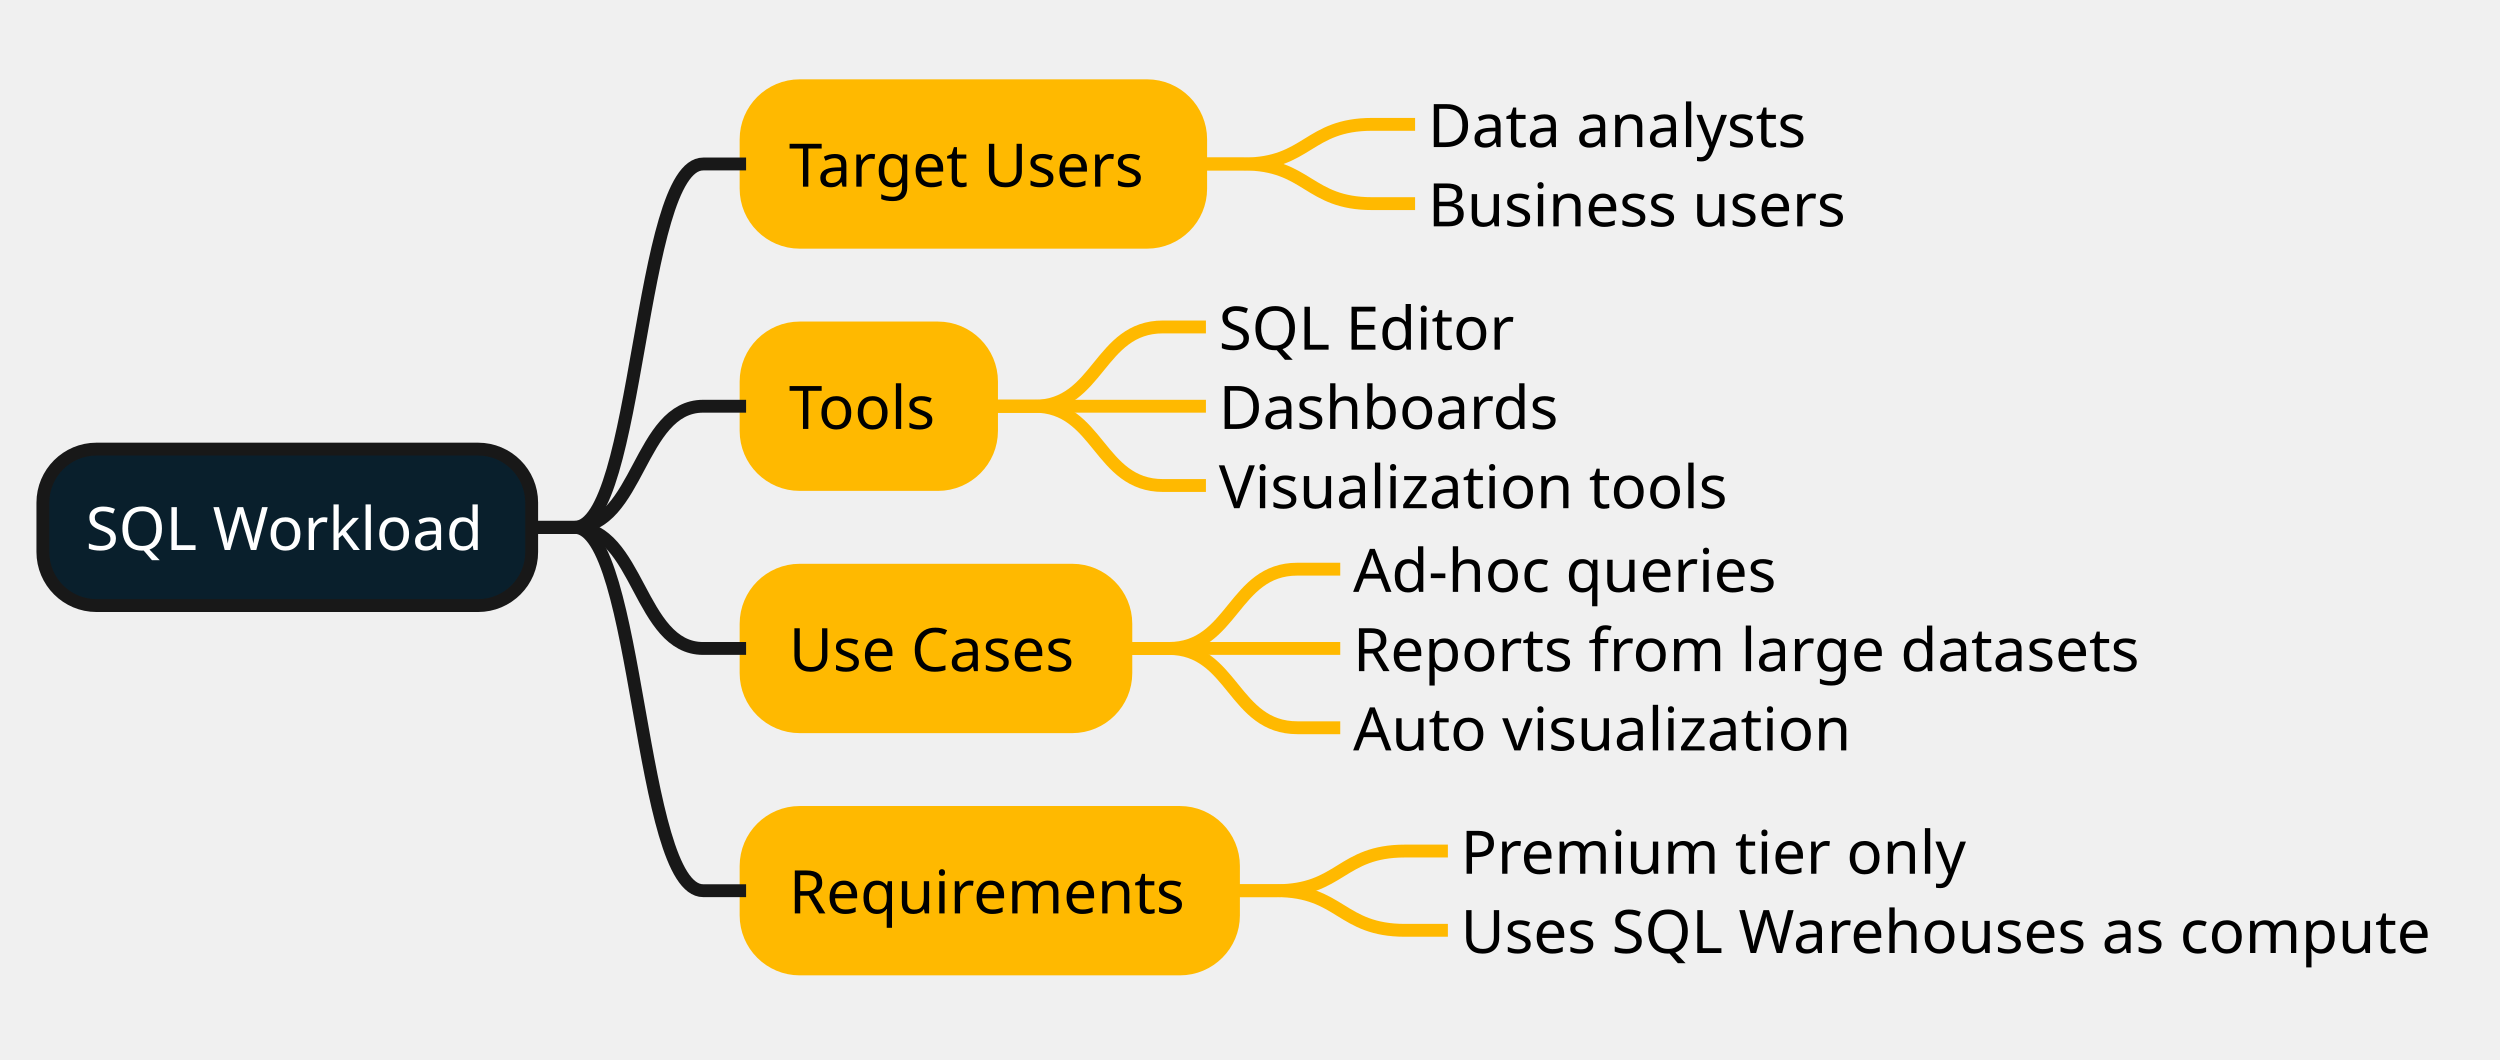
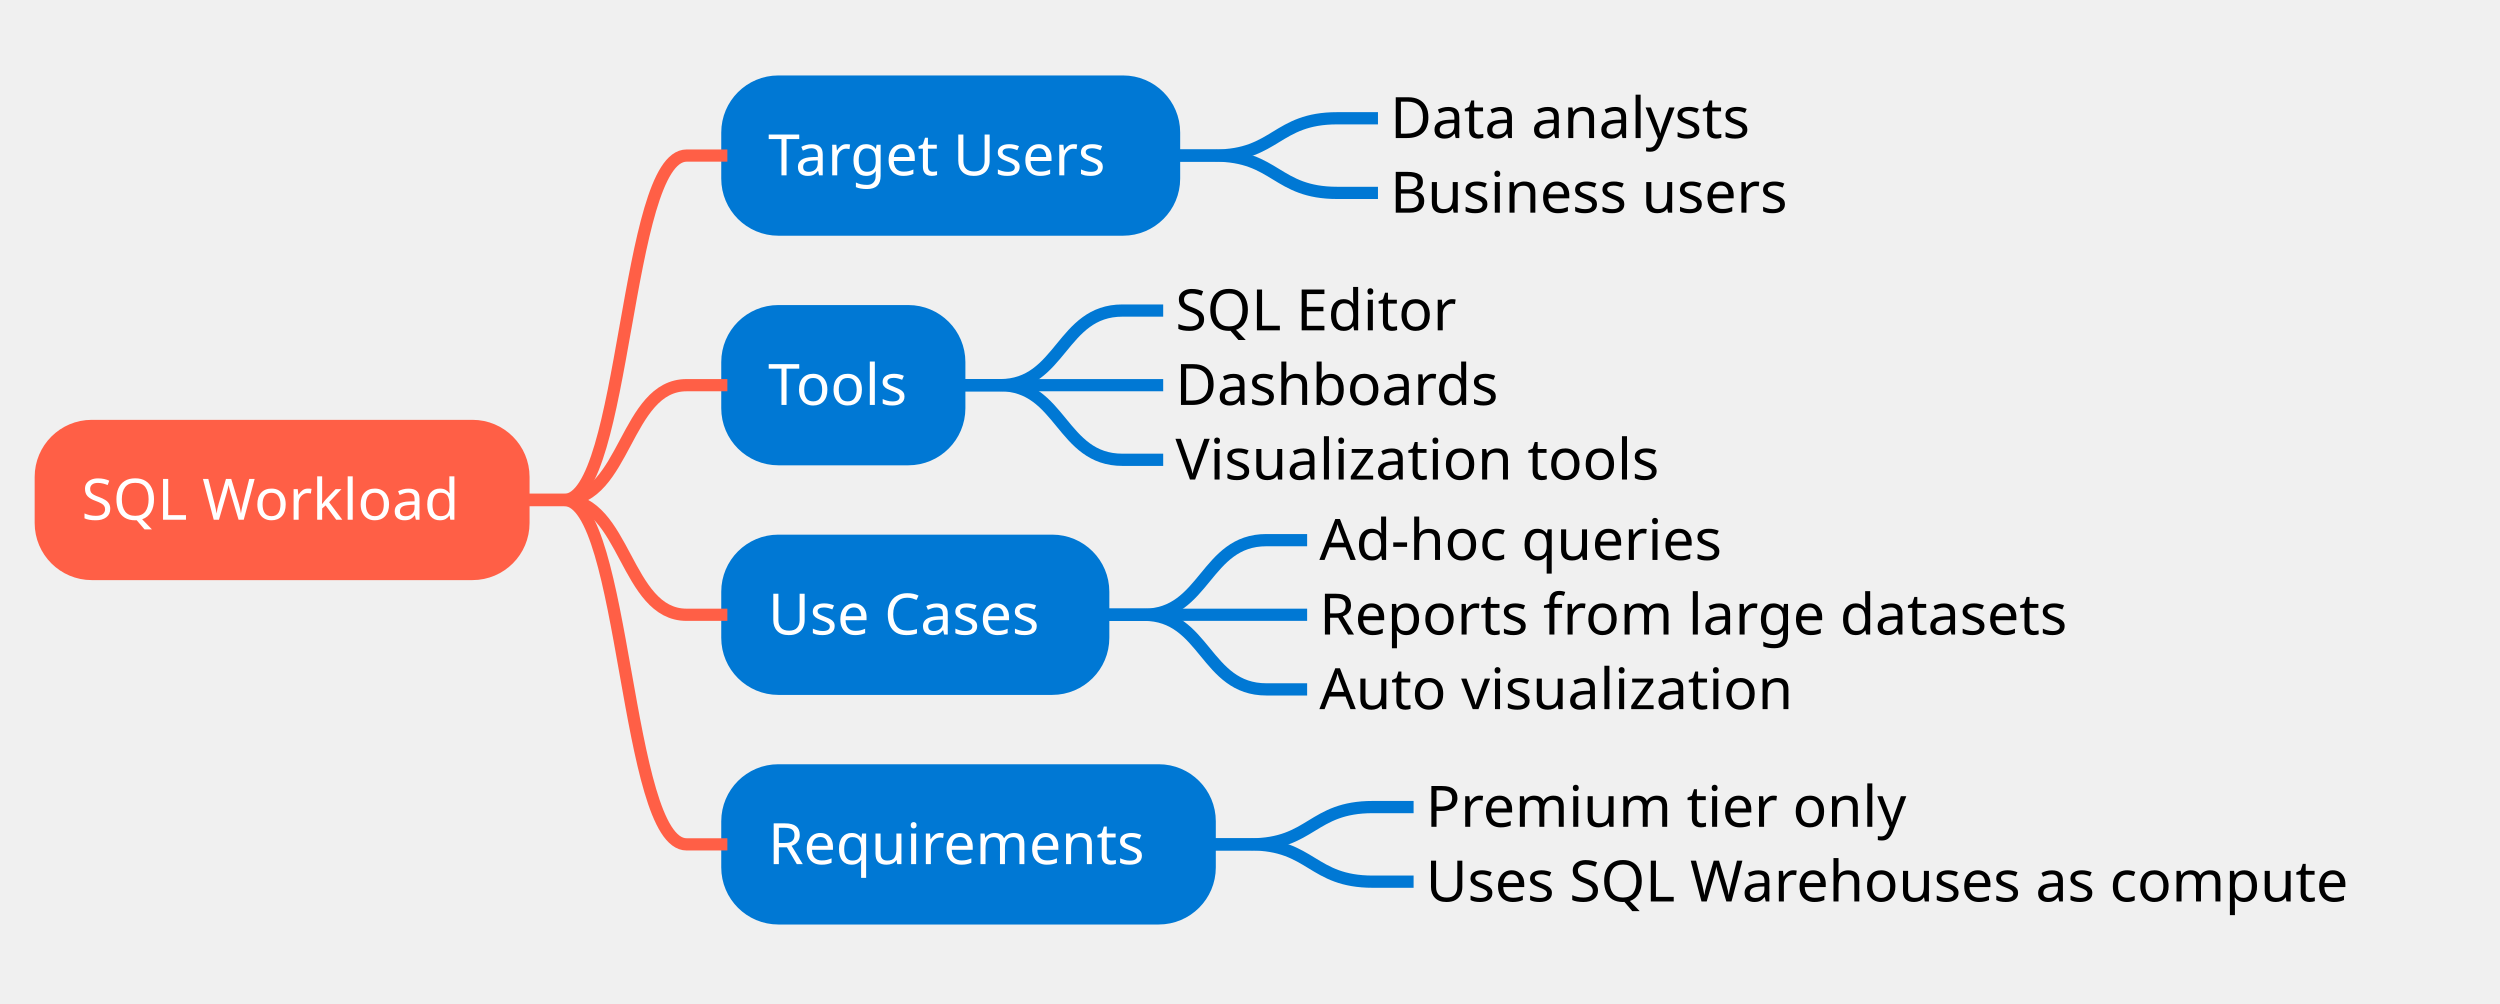
- <svg xmlns="http://www.w3.org/2000/svg" contentStyleType="text/css" data-diagram-type="MINDMAP" height="247px" preserveAspectRatio="none" style="width:583px;height:247px;background:#FFFFFF;" version="1.1" viewBox="0 0 583 247" width="583px" zoomAndPan="magnify">
+ <svg xmlns="http://www.w3.org/2000/svg" contentStyleType="text/css" data-diagram-type="MINDMAP" height="246px" preserveAspectRatio="none" style="width:613px;height:246px;background:#FFFFFF;" version="1.1" viewBox="0 0 613 246" width="613px" zoomAndPan="magnify">
  <defs />
  <g>
-     <rect fill="#091F2C" height="36.488" rx="12.5" ry="12.5" style="stroke:#181818;stroke-width:3;" width="113.987" x="10" y="104.732" />
-     <text fill="#FFFFFF" font-family="sans-serif" font-size="14" lengthAdjust="spacing" textLength="93.987" x="20" y="128.268">SQL Workload</text>
-     <rect fill="#FFB900" height="36.488" rx="12.5" ry="12.5" style="stroke:#FFB900;stroke-width:3;" width="106.01" x="173.987" y="20" />
-     <text fill="#000000" font-family="sans-serif" font-size="14" lengthAdjust="spacing" textLength="86.01" x="183.987" y="43.535">Target Users</text>
-     <text fill="#000000" font-family="sans-serif" font-size="14" lengthAdjust="spacing" textLength="90.638" x="332.997" y="34.291">Data analysts</text>
-     <path d="M279.997,38.244 L289.997,38.244 C304.997,38.244 304.997,29 319.997,29 L329.997,29" fill="none" style="stroke:#FFB900;stroke-width:3;" />
-     <text fill="#000000" font-family="sans-serif" font-size="14" lengthAdjust="spacing" textLength="99.606" x="332.997" y="52.779">Business users</text>
-     <path d="M279.997,38.244 L289.997,38.244 C304.997,38.244 304.997,47.488 319.997,47.488 L329.997,47.488" fill="none" style="stroke:#FFB900;stroke-width:3;" />
-     <path d="M123.987,122.977 L133.987,122.977 C148.987,122.977 148.987,38.244 163.987,38.244 L173.987,38.244" fill="none" style="stroke:#181818;stroke-width:3;" />
-     <rect fill="#FFB900" height="36.488" rx="12.5" ry="12.5" style="stroke:#FFB900;stroke-width:3;" width="57.235" x="173.987" y="76.488" />
-     <text fill="#000000" font-family="sans-serif" font-size="14" lengthAdjust="spacing" textLength="37.235" x="183.987" y="100.023">Tools</text>
-     <text fill="#000000" font-family="sans-serif" font-size="14" lengthAdjust="spacing" textLength="70.321" x="284.223" y="81.535">SQL Editor</text>
-     <path d="M231.223,94.732 L241.223,94.732 C256.223,94.732 256.223,76.244 271.223,76.244 L281.223,76.244" fill="none" style="stroke:#FFB900;stroke-width:3;" />
-     <text fill="#000000" font-family="sans-serif" font-size="14" lengthAdjust="spacing" textLength="80.862" x="284.223" y="100.023">Dashboards</text>
-     <path d="M231.223,94.732 L241.223,94.732 C256.223,94.732 256.223,94.732 271.223,94.732 L281.223,94.732" fill="none" style="stroke:#FFB900;stroke-width:3;" />
-     <text fill="#000000" font-family="sans-serif" font-size="14" lengthAdjust="spacing" textLength="125.228" x="284.223" y="118.512">Visualization tools</text>
-     <path d="M231.223,94.732 L241.223,94.732 C256.223,94.732 256.223,113.221 271.223,113.221 L281.223,113.221" fill="none" style="stroke:#FFB900;stroke-width:3;" />
-     <path d="M123.987,122.977 L133.987,122.977 C148.987,122.977 148.987,94.732 163.987,94.732 L173.987,94.732" fill="none" style="stroke:#181818;stroke-width:3;" />
-     <rect fill="#FFB900" height="36.488" rx="12.5" ry="12.5" style="stroke:#FFB900;stroke-width:3;" width="88.558" x="173.987" y="132.977" />
-     <text fill="#000000" font-family="sans-serif" font-size="14" lengthAdjust="spacing" textLength="68.558" x="183.987" y="156.512">Use Cases</text>
-     <text fill="#000000" font-family="sans-serif" font-size="14" lengthAdjust="spacing" textLength="105.472" x="315.545" y="138.023">Ad-hoc queries</text>
-     <path d="M262.545,151.221 L272.545,151.221 C287.545,151.221 287.545,132.732 302.545,132.732 L312.545,132.732" fill="none" style="stroke:#FFB900;stroke-width:3;" />
-     <text fill="#000000" font-family="sans-serif" font-size="14" lengthAdjust="spacing" textLength="188.856" x="315.545" y="156.512">Reports from large datasets</text>
-     <path d="M262.545,151.221 L272.545,151.221 C287.545,151.221 287.545,151.221 302.545,151.221 L312.545,151.221" fill="none" style="stroke:#FFB900;stroke-width:3;" />
-     <text fill="#000000" font-family="sans-serif" font-size="14" lengthAdjust="spacing" textLength="121.885" x="315.545" y="175">Auto visualization</text>
-     <path d="M262.545,151.221 L272.545,151.221 C287.545,151.221 287.545,169.709 302.545,169.709 L312.545,169.709" fill="none" style="stroke:#FFB900;stroke-width:3;" />
-     <path d="M123.987,122.977 L133.987,122.977 C148.987,122.977 148.987,151.221 163.987,151.221 L173.987,151.221" fill="none" style="stroke:#181818;stroke-width:3;" />
-     <rect fill="#FFB900" height="36.488" rx="12.5" ry="12.5" style="stroke:#FFB900;stroke-width:3;" width="113.659" x="173.987" y="189.465" />
-     <text fill="#000000" font-family="sans-serif" font-size="14" lengthAdjust="spacing" textLength="93.659" x="183.987" y="213">Requirements</text>
-     <text fill="#000000" font-family="sans-serif" font-size="14" lengthAdjust="spacing" textLength="120.463" x="340.647" y="203.756">Premium tier only</text>
-     <path d="M287.647,207.709 L297.647,207.709 C312.647,207.709 312.647,198.465 327.647,198.465 L337.647,198.465" fill="none" style="stroke:#FFB900;stroke-width:3;" />
-     <text fill="#000000" font-family="sans-serif" font-size="14" lengthAdjust="spacing" textLength="230.904" x="340.647" y="222.244">Uses SQL Warehouses as compute</text>
-     <path d="M287.647,207.709 L297.647,207.709 C312.647,207.709 312.647,216.953 327.647,216.953 L337.647,216.953" fill="none" style="stroke:#FFB900;stroke-width:3;" />
-     <path d="M123.987,122.977 L133.987,122.977 C148.987,122.977 148.987,207.709 163.987,207.709 L173.987,207.709" fill="none" style="stroke:#181818;stroke-width:3;" />
+     <rect fill="#FF5F46" height="36.297" rx="12.5" ry="12.5" style="stroke:#FF5F46;stroke-width:3;" width="118.349" x="10" y="104.445" />
+     <text fill="#FFFFFF" font-family="sans-serif" font-size="14" lengthAdjust="spacing" textLength="98.349" x="20" y="127.44">SQL Workload</text>
+     <rect fill="#0078D4" height="36.297" rx="12.5" ry="12.5" style="stroke:#0078D4;stroke-width:3;" width="109.53" x="178.349" y="20" />
+     <text fill="#FFFFFF" font-family="sans-serif" font-size="14" lengthAdjust="spacing" textLength="89.53" x="188.349" y="42.995">Target Users</text>
+     <text fill="#000000" font-family="sans-serif" font-size="14" lengthAdjust="spacing" textLength="96.161" x="340.879" y="33.847">Data analysts</text>
+     <path d="M287.879,38.148 L297.879,38.148 C312.879,38.148 312.879,29 327.879,29 L337.879,29" fill="none" style="stroke:#0078D4;stroke-width:3;" />
+     <text fill="#000000" font-family="sans-serif" font-size="14" lengthAdjust="spacing" textLength="104.016" x="340.879" y="52.144">Business users</text>
+     <path d="M287.879,38.148 L297.879,38.148 C312.879,38.148 312.879,47.297 327.879,47.297 L337.879,47.297" fill="none" style="stroke:#0078D4;stroke-width:3;" />
+     <path d="M128.349,122.594 L138.349,122.594 C153.349,122.594 153.349,38.148 168.349,38.148 L178.349,38.148" fill="none" style="stroke:#FF5F46;stroke-width:3;" />
+     <rect fill="#0078D4" height="36.297" rx="12.5" ry="12.5" style="stroke:#0078D4;stroke-width:3;" width="56.866" x="178.349" y="76.297" />
+     <text fill="#FFFFFF" font-family="sans-serif" font-size="14" lengthAdjust="spacing" textLength="36.866" x="188.349" y="99.292">Tools</text>
+     <text fill="#000000" font-family="sans-serif" font-size="14" lengthAdjust="spacing" textLength="73.589" x="288.215" y="80.995">SQL Editor</text>
+     <path d="M235.215,94.445 L245.215,94.445 C260.215,94.445 260.215,76.148 275.215,76.148 L285.215,76.148" fill="none" style="stroke:#0078D4;stroke-width:3;" />
+     <text fill="#000000" font-family="sans-serif" font-size="14" lengthAdjust="spacing" textLength="83.494" x="288.215" y="99.292">Dashboards</text>
+     <path d="M235.215,94.445 L245.215,94.445 C260.215,94.445 260.215,94.445 275.215,94.445 L285.215,94.445" fill="none" style="stroke:#0078D4;stroke-width:3;" />
+     <text fill="#000000" font-family="sans-serif" font-size="14" lengthAdjust="spacing" textLength="126.991" x="288.215" y="117.589">Visualization tools</text>
+     <path d="M235.215,94.445 L245.215,94.445 C260.215,94.445 260.215,112.742 275.215,112.742 L285.215,112.742" fill="none" style="stroke:#0078D4;stroke-width:3;" />
+     <path d="M128.349,122.594 L138.349,122.594 C153.349,122.594 153.349,94.445 168.349,94.445 L178.349,94.445" fill="none" style="stroke:#FF5F46;stroke-width:3;" />
+     <rect fill="#0078D4" height="36.297" rx="12.5" ry="12.5" style="stroke:#0078D4;stroke-width:3;" width="92.16" x="178.349" y="132.594" />
+     <text fill="#FFFFFF" font-family="sans-serif" font-size="14" lengthAdjust="spacing" textLength="72.16" x="188.349" y="155.589">Use Cases</text>
+     <text fill="#000000" font-family="sans-serif" font-size="14" lengthAdjust="spacing" textLength="105.027" x="323.509" y="137.292">Ad-hoc queries</text>
+     <path d="M270.509,150.742 L280.509,150.742 C295.509,150.742 295.509,132.445 310.509,132.445 L320.509,132.445" fill="none" style="stroke:#0078D4;stroke-width:3;" />
+     <text fill="#000000" font-family="sans-serif" font-size="14" lengthAdjust="spacing" textLength="196.519" x="323.509" y="155.589">Reports from large datasets</text>
+     <path d="M270.509,150.742 L280.509,150.742 C295.509,150.742 295.509,150.742 310.509,150.742 L320.509,150.742" fill="none" style="stroke:#0078D4;stroke-width:3;" />
+     <text fill="#000000" font-family="sans-serif" font-size="14" lengthAdjust="spacing" textLength="124.4" x="323.509" y="173.886">Auto visualization</text>
+     <path d="M270.509,150.742 L280.509,150.742 C295.509,150.742 295.509,169.039 310.509,169.039 L320.509,169.039" fill="none" style="stroke:#0078D4;stroke-width:3;" />
+     <path d="M128.349,122.594 L138.349,122.594 C153.349,122.594 153.349,150.742 168.349,150.742 L178.349,150.742" fill="none" style="stroke:#FF5F46;stroke-width:3;" />
+     <rect fill="#0078D4" height="36.297" rx="12.5" ry="12.5" style="stroke:#0078D4;stroke-width:3;" width="118.267" x="178.349" y="188.891" />
+     <text fill="#FFFFFF" font-family="sans-serif" font-size="14" lengthAdjust="spacing" textLength="98.267" x="188.349" y="211.886">Requirements</text>
+     <text fill="#000000" font-family="sans-serif" font-size="14" lengthAdjust="spacing" textLength="125.111" x="349.615" y="202.737">Premium tier only</text>
+     <path d="M296.615,207.039 L306.615,207.039 C321.615,207.039 321.615,197.891 336.615,197.891 L346.615,197.891" fill="none" style="stroke:#0078D4;stroke-width:3;" />
+     <text fill="#000000" font-family="sans-serif" font-size="14" lengthAdjust="spacing" textLength="242.894" x="349.615" y="221.034">Uses SQL Warehouses as compute</text>
+     <path d="M296.615,207.039 L306.615,207.039 C321.615,207.039 321.615,216.188 336.615,216.188 L346.615,216.188" fill="none" style="stroke:#0078D4;stroke-width:3;" />
+     <path d="M128.349,122.594 L138.349,122.594 C153.349,122.594 153.349,207.039 168.349,207.039 L178.349,207.039" fill="none" style="stroke:#FF5F46;stroke-width:3;" />
  </g>
</svg>
